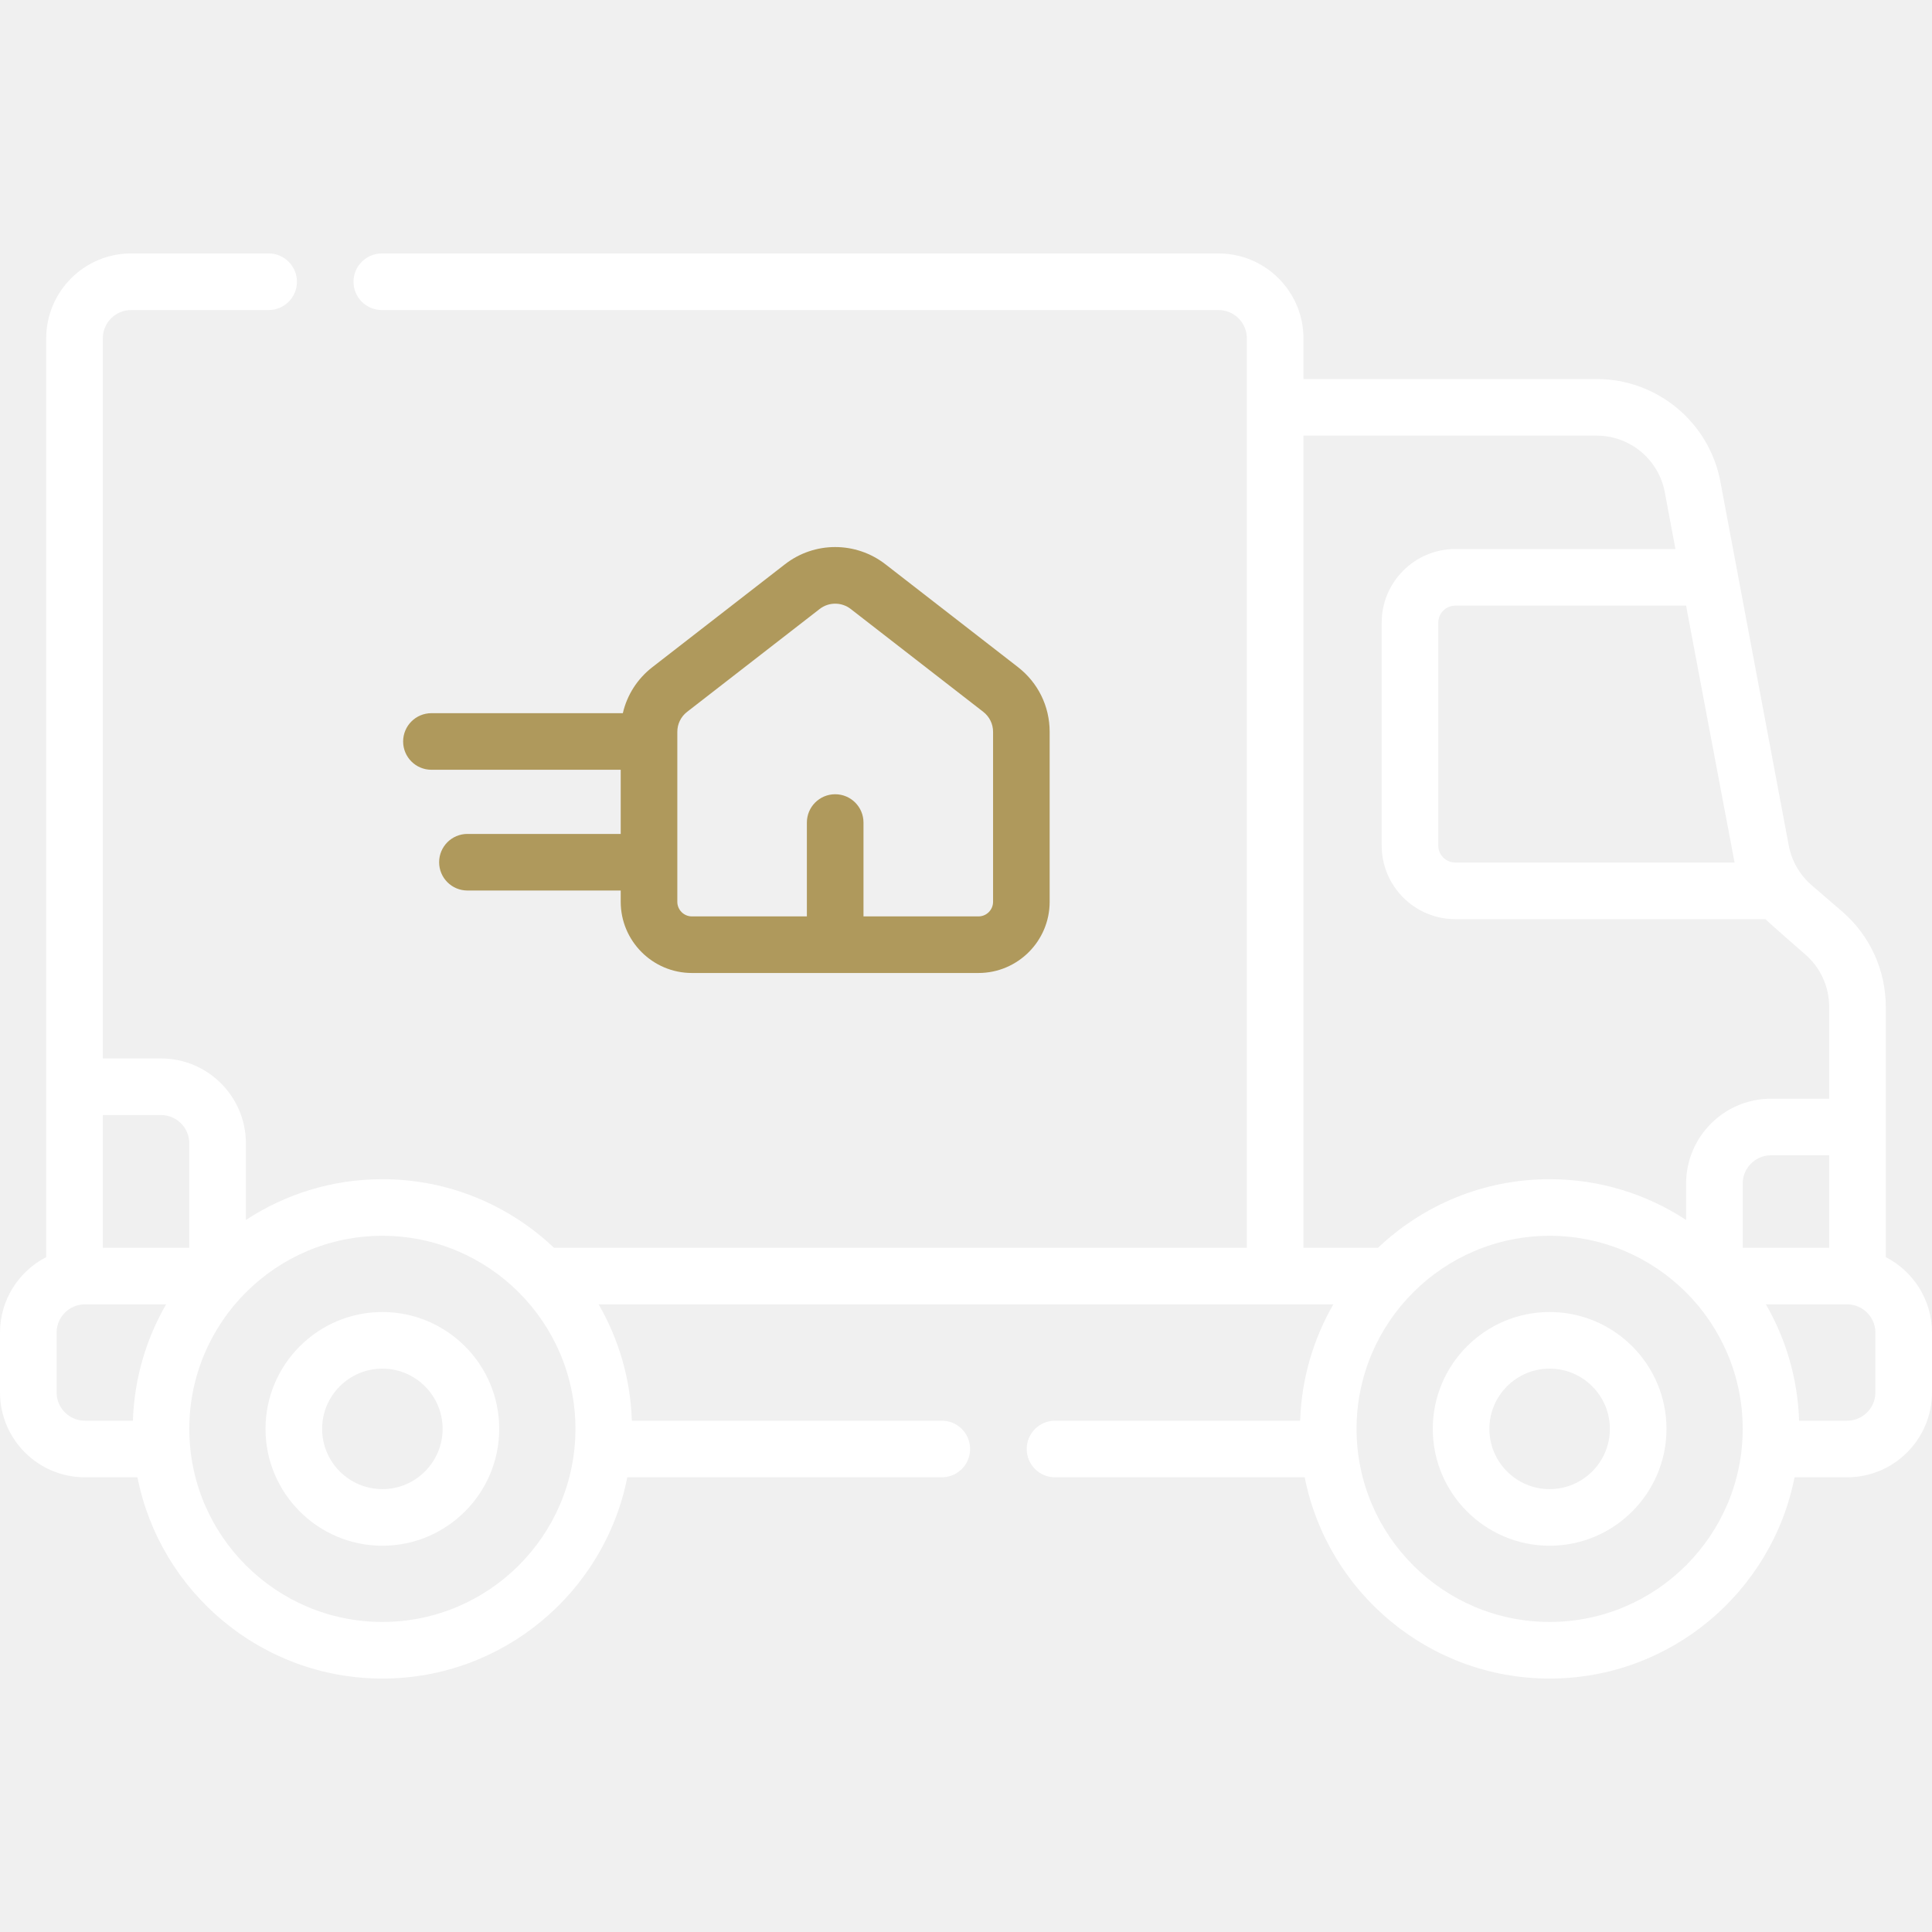
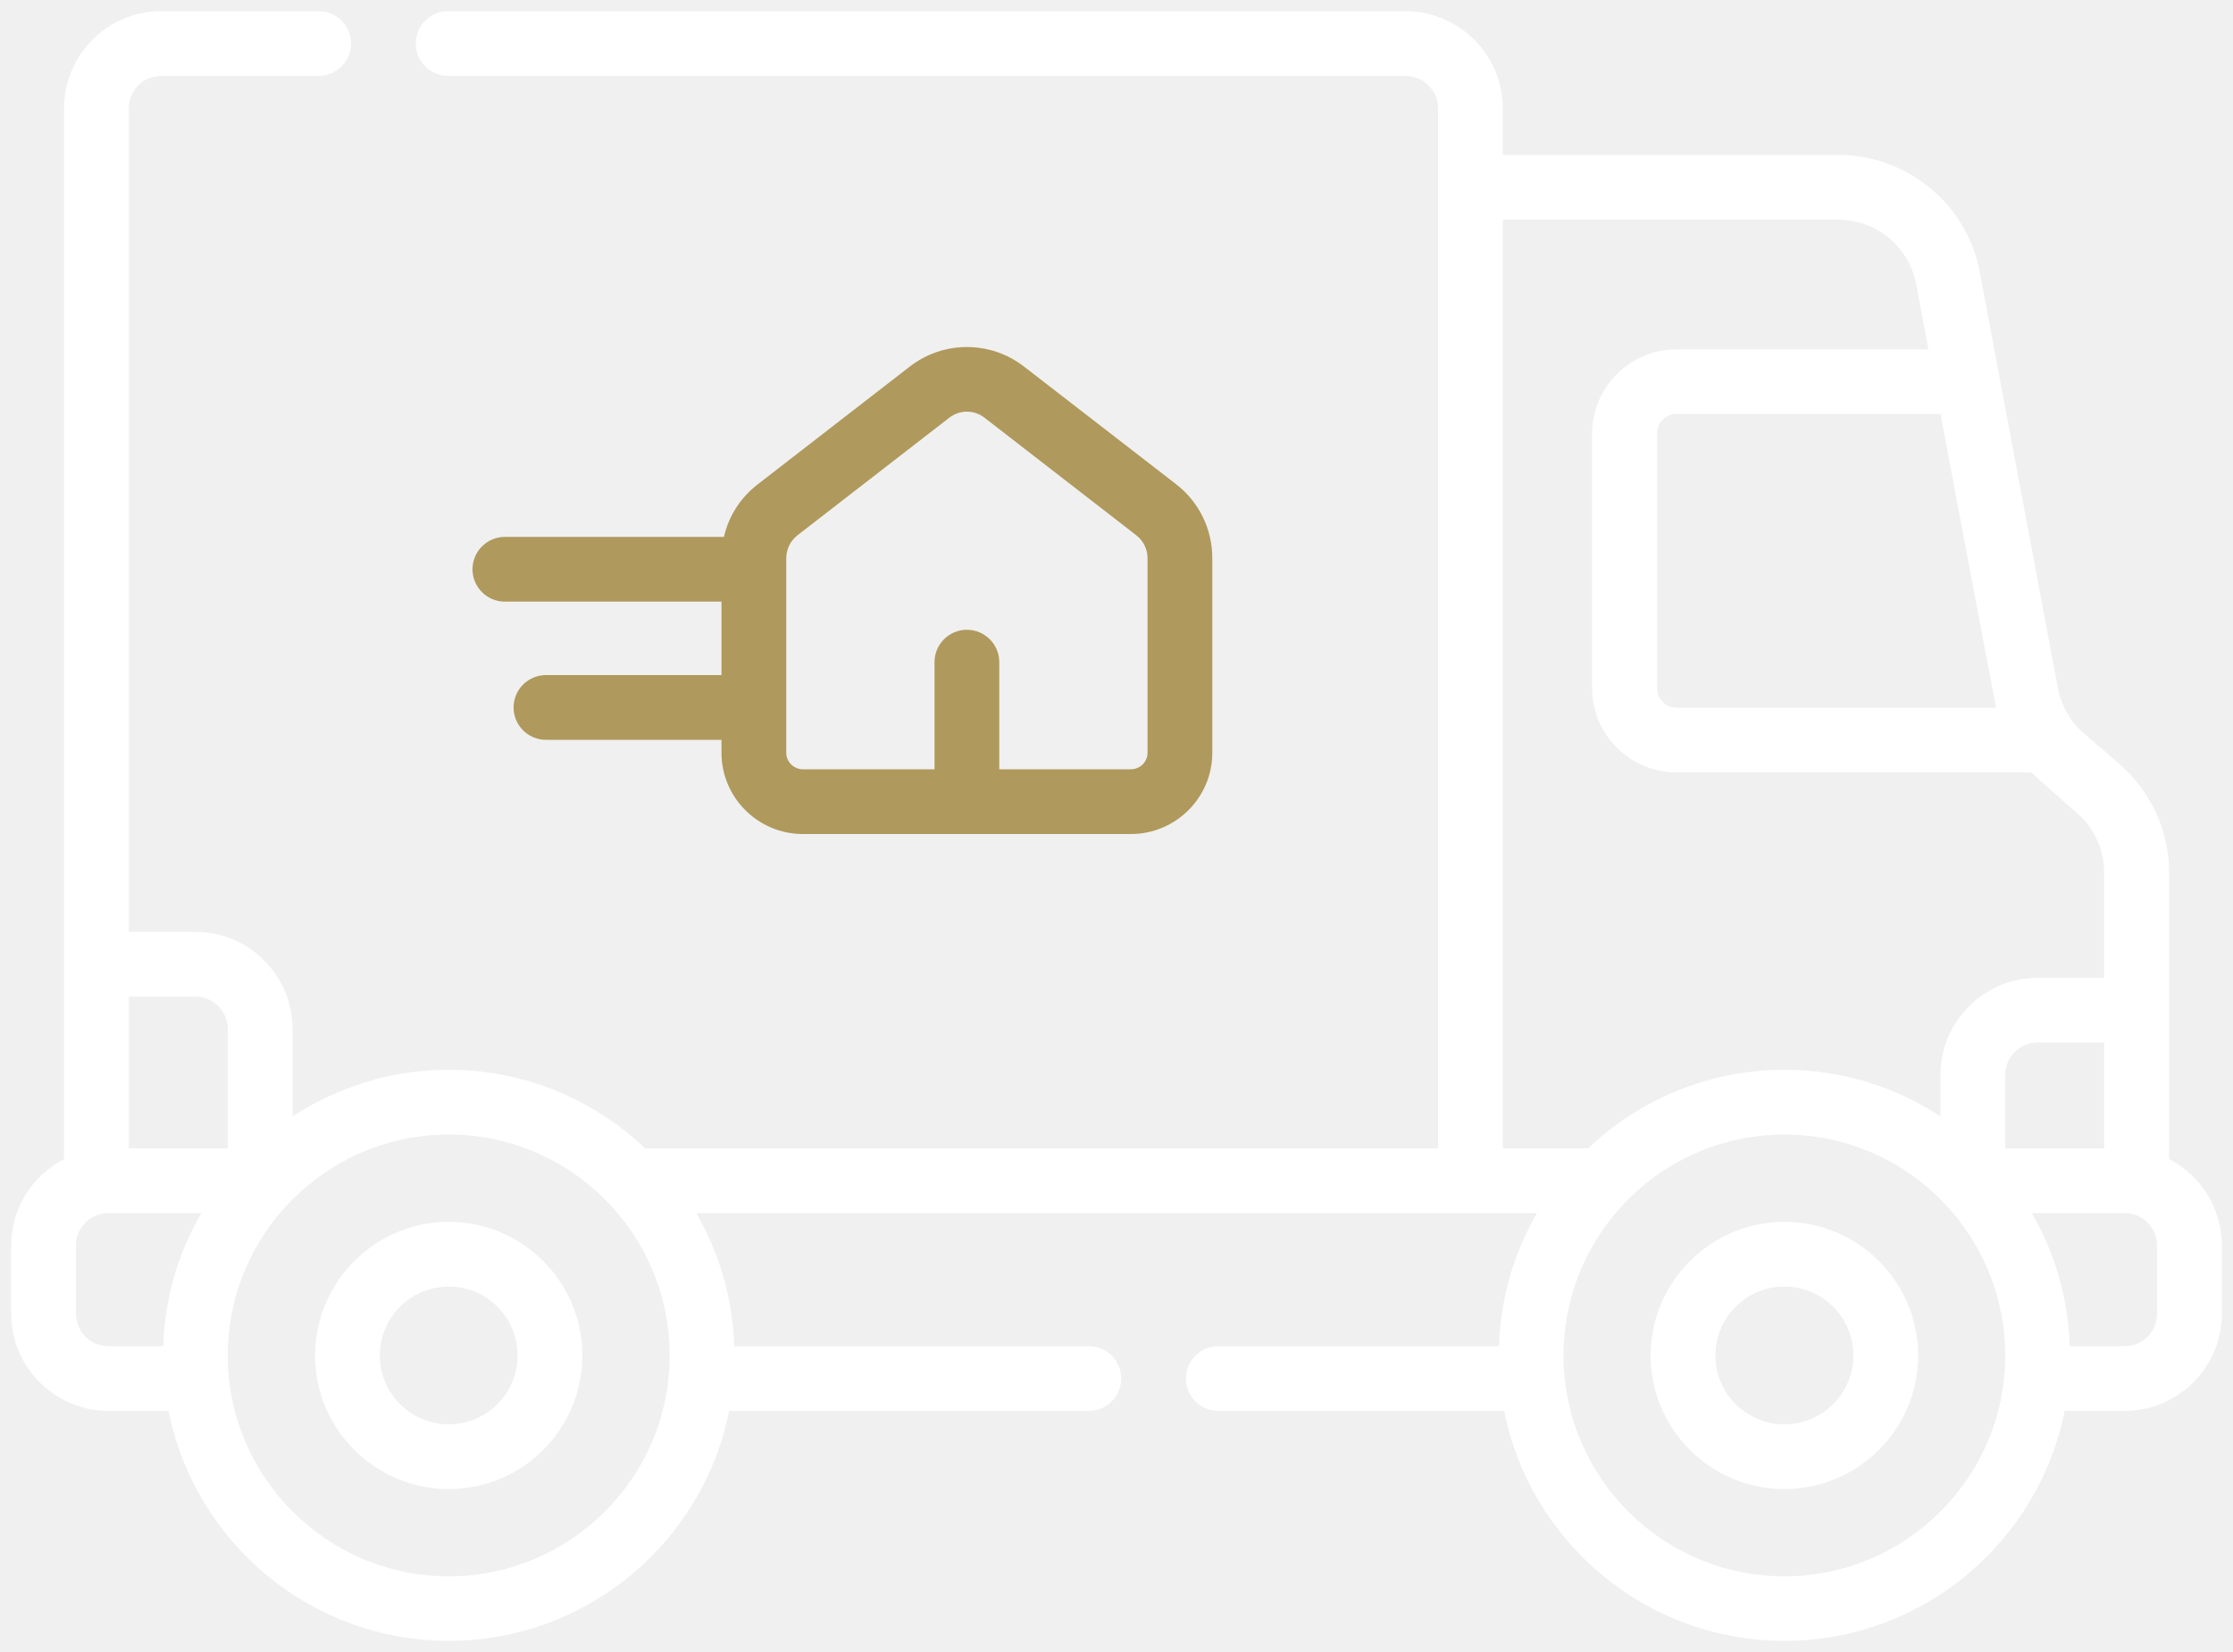
- <svg xmlns="http://www.w3.org/2000/svg" width="100" height="100" viewBox="0 0 100 100" fill="none">
-   <g clip-path="url(#clip0)">
-     <path d="M97.608 65.068V52.112C97.608 50.216 96.785 48.418 95.349 47.179L93.766 45.814C93.153 45.285 92.734 44.556 92.585 43.761L89.047 24.931C88.469 21.853 85.775 19.619 82.643 19.619H67.467V17.513C67.467 15.09 65.496 13.119 63.072 13.119H19.763C18.954 13.119 18.298 13.774 18.298 14.583C18.298 15.392 18.954 16.048 19.763 16.048H63.072C63.88 16.048 64.537 16.705 64.537 17.513V64.583H28.672C26.355 62.387 23.229 61.035 19.792 61.035C17.186 61.035 14.76 61.813 12.728 63.145V59.18C12.728 56.757 10.756 54.785 8.333 54.785H5.322V17.513C5.322 16.705 5.979 16.048 6.787 16.048H13.904C14.713 16.048 15.369 15.392 15.369 14.583C15.369 13.774 14.713 13.118 13.904 13.118H6.787C4.363 13.118 2.392 15.09 2.392 17.513V65.068C0.973 65.798 0 67.276 0 68.978V72.07C0 74.494 1.971 76.465 4.395 76.465H7.115C8.285 82.395 13.524 86.882 19.792 86.882C26.06 86.882 31.298 82.395 32.469 76.465H48.748C49.557 76.465 50.212 75.809 50.212 75C50.212 74.191 49.557 73.535 48.748 73.535H32.704C32.633 71.348 32.017 69.297 30.985 67.513H69.014C67.983 69.297 67.367 71.348 67.296 73.535H54.607C53.797 73.535 53.142 74.191 53.142 75C53.142 75.809 53.797 76.465 54.607 76.465H67.531C68.702 82.395 73.94 86.882 80.208 86.882C86.476 86.882 91.715 82.395 92.885 76.465H95.606C98.028 76.465 100 74.494 100 72.07V68.978C100 67.276 99.027 65.798 97.608 65.068ZM94.678 64.583H90.202V61.263C90.202 60.455 90.859 59.798 91.667 59.798H94.678V64.583ZM89.781 44.645H75.324C74.84 44.645 74.446 44.251 74.446 43.767V32.226C74.446 31.741 74.84 31.348 75.324 31.348H87.271C87.272 31.348 89.753 44.531 89.781 44.645ZM67.467 22.548H82.643C84.367 22.548 85.849 23.778 86.168 25.473L86.721 28.418H75.324C73.225 28.418 71.516 30.126 71.516 32.226V43.767C71.516 45.867 73.225 47.575 75.324 47.575H91.377C91.528 47.735 93.435 49.398 93.435 49.398C94.225 50.079 94.678 51.069 94.678 52.113V56.869H91.667C89.244 56.869 87.272 58.84 87.272 61.263V63.145C85.24 61.813 82.814 61.035 80.208 61.035C76.771 61.035 73.645 62.387 71.328 64.583H67.467V22.548H67.467ZM9.798 59.18V64.583H5.322V57.715H8.333C9.141 57.715 9.798 58.372 9.798 59.18ZM2.93 72.07V68.978C2.93 68.17 3.587 67.513 4.395 67.513H8.598C7.567 69.297 6.95 71.348 6.879 73.535H4.395C3.587 73.535 2.93 72.878 2.93 72.07ZM19.792 83.952C14.281 83.952 9.798 79.469 9.798 73.958C9.798 68.448 14.281 63.965 19.792 63.965C25.302 63.965 29.785 68.448 29.785 73.958C29.785 79.469 25.302 83.952 19.792 83.952ZM80.208 83.952C74.698 83.952 70.215 79.469 70.215 73.958C70.215 68.448 74.698 63.965 80.208 63.965C85.719 63.965 90.202 68.448 90.202 73.958C90.202 79.469 85.719 83.952 80.208 83.952ZM97.07 72.07C97.07 72.878 96.413 73.535 95.606 73.535H93.121C93.05 71.348 92.434 69.297 91.402 67.513H95.606C96.413 67.513 97.07 68.17 97.07 68.978V72.07Z" fill="white" />
-     <path d="M19.792 67.91C16.457 67.91 13.743 70.624 13.743 73.958C13.743 77.293 16.457 80.007 19.792 80.007C23.127 80.007 25.84 77.293 25.84 73.958C25.84 70.624 23.127 67.91 19.792 67.91ZM19.792 77.077C18.072 77.077 16.673 75.678 16.673 73.958C16.673 72.239 18.072 70.84 19.792 70.84C21.511 70.84 22.91 72.239 22.91 73.958C22.91 75.678 21.511 77.077 19.792 77.077Z" fill="white" />
-     <path d="M80.208 67.91C76.873 67.91 74.16 70.624 74.16 73.958C74.16 77.293 76.873 80.007 80.208 80.007C83.543 80.007 86.257 77.293 86.257 73.958C86.257 70.624 83.543 67.91 80.208 67.91ZM80.208 77.077C78.489 77.077 77.09 75.678 77.09 73.958C77.09 72.239 78.489 70.84 80.208 70.84C81.928 70.84 83.327 72.239 83.327 73.958C83.327 75.678 81.928 77.077 80.208 77.077Z" fill="white" />
-     <path d="M35.813 50.362H50.645C52.677 50.362 54.33 48.709 54.33 46.677V37.88C54.33 36.56 53.732 35.339 52.689 34.529L45.829 29.206C44.298 28.019 42.16 28.018 40.63 29.206L33.77 34.529C32.987 35.136 32.455 35.975 32.238 36.914H22.331C21.521 36.914 20.866 37.57 20.866 38.379C20.866 39.188 21.521 39.843 22.331 39.843H32.128V43.164H24.194C23.384 43.164 22.729 43.82 22.729 44.629C22.729 45.438 23.384 46.093 24.194 46.093H32.128V46.677C32.129 48.709 33.782 50.362 35.813 50.362ZM35.058 37.88C35.058 37.472 35.243 37.094 35.566 36.844L42.426 31.521C42.662 31.337 42.946 31.246 43.229 31.246C43.513 31.246 43.797 31.337 44.033 31.521L50.893 36.844C51.215 37.094 51.401 37.472 51.401 37.88V46.677C51.401 47.094 51.062 47.433 50.645 47.433H44.694V42.575C44.694 41.766 44.038 41.11 43.229 41.11C42.42 41.11 41.764 41.766 41.764 42.575V47.433H35.813C35.397 47.433 35.058 47.094 35.058 46.677V37.88Z" fill="#AF995C" />
-   </g>
-   <defs>
-     <clipPath id="clip0">
-       <rect width="100" height="100" fill="white" />
-     </clipPath>
-   </defs>
+ <svg xmlns="http://www.w3.org/2000/svg" viewBox="0 0 100 74">
+   <path fill="white" fill-rule="nonzero" d="M97.14 51.92l0 -12.83c0,-1.87 -0.82,-3.65 -2.24,-4.88l-1.57 -1.35c-0.6,-0.52 -1.02,-1.24 -1.17,-2.03l-3.5 -18.64c-0.57,-3.04 -3.24,-5.25 -6.34,-5.25l-15.02 0 0 -2.09c0,-2.39 -1.96,-4.35 -4.36,-4.35l-42.87 0c-0.8,0 -1.45,0.65 -1.45,1.45 0,0.8 0.65,1.45 1.45,1.45l42.87 0c0.8,0 1.46,0.65 1.46,1.45l0 46.59 -35.51 0c-2.29,-2.18 -5.39,-3.52 -8.79,-3.52 -2.58,0 -4.98,0.77 -7,2.09l0 -3.92c0,-2.4 -1.95,-4.35 -4.35,-4.35l-2.98 0 0 -36.89c0,-0.8 0.65,-1.45 1.45,-1.45l7.05 0c0.8,0 1.45,-0.65 1.45,-1.45 0,-0.8 -0.65,-1.45 -1.45,-1.45l-7.05 0c-2.4,0 -4.35,1.95 -4.35,4.35l0 47.07c-1.4,0.72 -2.37,2.18 -2.37,3.87l0 3.06c0,2.39 1.96,4.35 4.35,4.35l2.7 0c1.16,5.86 6.34,10.3 12.55,10.3 6.2,0 11.39,-4.44 12.55,-10.3l16.11 0c0.8,0 1.45,-0.65 1.45,-1.45 0,-0.8 -0.65,-1.45 -1.45,-1.45l-15.88 0c-0.07,-2.17 -0.68,-4.2 -1.7,-5.96l37.65 0c-1.02,1.76 -1.63,3.79 -1.7,5.96l-12.57 0c-0.8,0 -1.45,0.65 -1.45,1.45 0,0.8 0.65,1.45 1.45,1.45l12.8 0c1.16,5.86 6.34,10.3 12.55,10.3 6.2,0 11.39,-4.44 12.55,-10.3l2.69 0c2.4,0 4.35,-1.96 4.35,-4.35l0 -3.06c0,-1.69 -0.96,-3.15 -2.36,-3.87zm-2.91 -0.48l-4.43 0 0 -3.29c0,-0.8 0.65,-1.45 1.45,-1.45l2.98 0 0 4.74zm-4.84 -19.74l-14.31 0c-0.48,0 -0.87,-0.39 -0.87,-0.86l0 -11.43c0,-0.48 0.39,-0.87 0.87,-0.87l11.82 0c0,0 2.46,13.05 2.49,13.16zm-22.09 -21.86l15.02 0c1.71,0 3.17,1.21 3.49,2.89l0.55 2.92 -11.28 0c-2.08,0 -3.78,1.69 -3.78,3.76l0 11.43c0,2.07 1.7,3.76 3.78,3.76l15.89 0c0.15,0.16 2.03,1.81 2.03,1.81 0.79,0.67 1.23,1.65 1.23,2.68l0 4.71 -2.98 0c-2.39,0 -4.35,1.95 -4.35,4.35l0 1.86c-2.01,-1.32 -4.41,-2.09 -6.99,-2.09 -3.4,0 -6.5,1.34 -8.79,3.52l-3.82 0 0 -41.6 0 0zm-57.1 36.25l0 5.35 -4.43 0 0 -6.8 2.98 0c0.8,0 1.45,0.65 1.45,1.45zm-6.8 12.76l0 -3.06c0,-0.8 0.65,-1.45 1.45,-1.45l4.17 0c-1.03,1.76 -1.64,3.79 -1.71,5.96l-2.46 0c-0.8,0 -1.45,-0.65 -1.45,-1.45zm16.7 11.76c-5.46,0 -9.9,-4.44 -9.9,-9.89 0,-5.46 4.44,-9.9 9.9,-9.9 5.45,0 9.89,4.44 9.89,9.9 0,5.45 -4.44,9.89 -9.89,9.89zm59.81 0c-5.46,0 -9.89,-4.44 -9.89,-9.89 0,-5.46 4.43,-9.9 9.89,-9.9 5.45,0 9.89,4.44 9.89,9.9 0,5.45 -4.44,9.89 -9.89,9.89zm16.69 -11.76c0,0.8 -0.65,1.45 -1.45,1.45l-2.46 0c-0.07,-2.17 -0.68,-4.2 -1.7,-5.96l4.16 0c0.8,0 1.45,0.65 1.45,1.45l0 3.06z" />
+   <path fill="white" fill-rule="nonzero" d="M20.1 54.73c-3.3,0 -5.99,2.69 -5.99,5.99 0,3.3 2.69,5.98 5.99,5.98 3.3,0 5.98,-2.68 5.98,-5.98 0,-3.3 -2.68,-5.99 -5.98,-5.99zm0 9.07c-1.71,0 -3.09,-1.38 -3.09,-3.08 0,-1.71 1.38,-3.09 3.09,-3.09 1.7,0 3.08,1.38 3.08,3.09 0,1.7 -1.38,3.08 -3.08,3.08z" />
+   <path fill="white" fill-rule="nonzero" d="M79.91 54.73c-3.3,0 -5.99,2.69 -5.99,5.99 0,3.3 2.69,5.98 5.99,5.98 3.3,0 5.99,-2.68 5.99,-5.98 0,-3.3 -2.69,-5.99 -5.99,-5.99zm0 9.07c-1.7,0 -3.09,-1.38 -3.09,-3.08 0,-1.71 1.39,-3.09 3.09,-3.09 1.7,0 3.09,1.38 3.09,3.09 0,1.7 -1.39,3.08 -3.09,3.08z" />
+   <path fill="#AF995C" fill-rule="nonzero" d="M35.96 37.36l14.68 0c2.01,0 3.65,-1.63 3.65,-3.64l0 -8.71c0,-1.31 -0.59,-2.52 -1.62,-3.32l-6.8 -5.26c-1.51,-1.18 -3.63,-1.18 -5.14,0l-6.79 5.26c-0.78,0.6 -1.31,1.43 -1.52,2.36l-9.81 0c-0.8,0 -1.45,0.65 -1.45,1.45 0,0.8 0.65,1.45 1.45,1.45l9.7 0 0 3.29 -7.86 0c-0.8,0 -1.45,0.65 -1.45,1.45 0,0.8 0.65,1.45 1.45,1.45l7.86 0 0 0.58c0,2.01 1.64,3.64 3.65,3.64zm-0.75 -12.35c0,-0.4 0.18,-0.78 0.5,-1.03l6.79 -5.26c0.24,-0.19 0.52,-0.28 0.8,-0.28 0.28,0 0.56,0.09 0.8,0.28l6.79 5.26c0.32,0.25 0.5,0.62 0.5,1.03l0 8.71c0,0.41 -0.34,0.74 -0.75,0.74l-5.89 0 0 -4.8c0,-0.8 -0.65,-1.45 -1.45,-1.45 -0.8,0 -1.45,0.65 -1.45,1.45l0 4.8 -5.89 0c-0.41,0 -0.75,-0.33 -0.75,-0.74l0 -8.71z" />
</svg>
